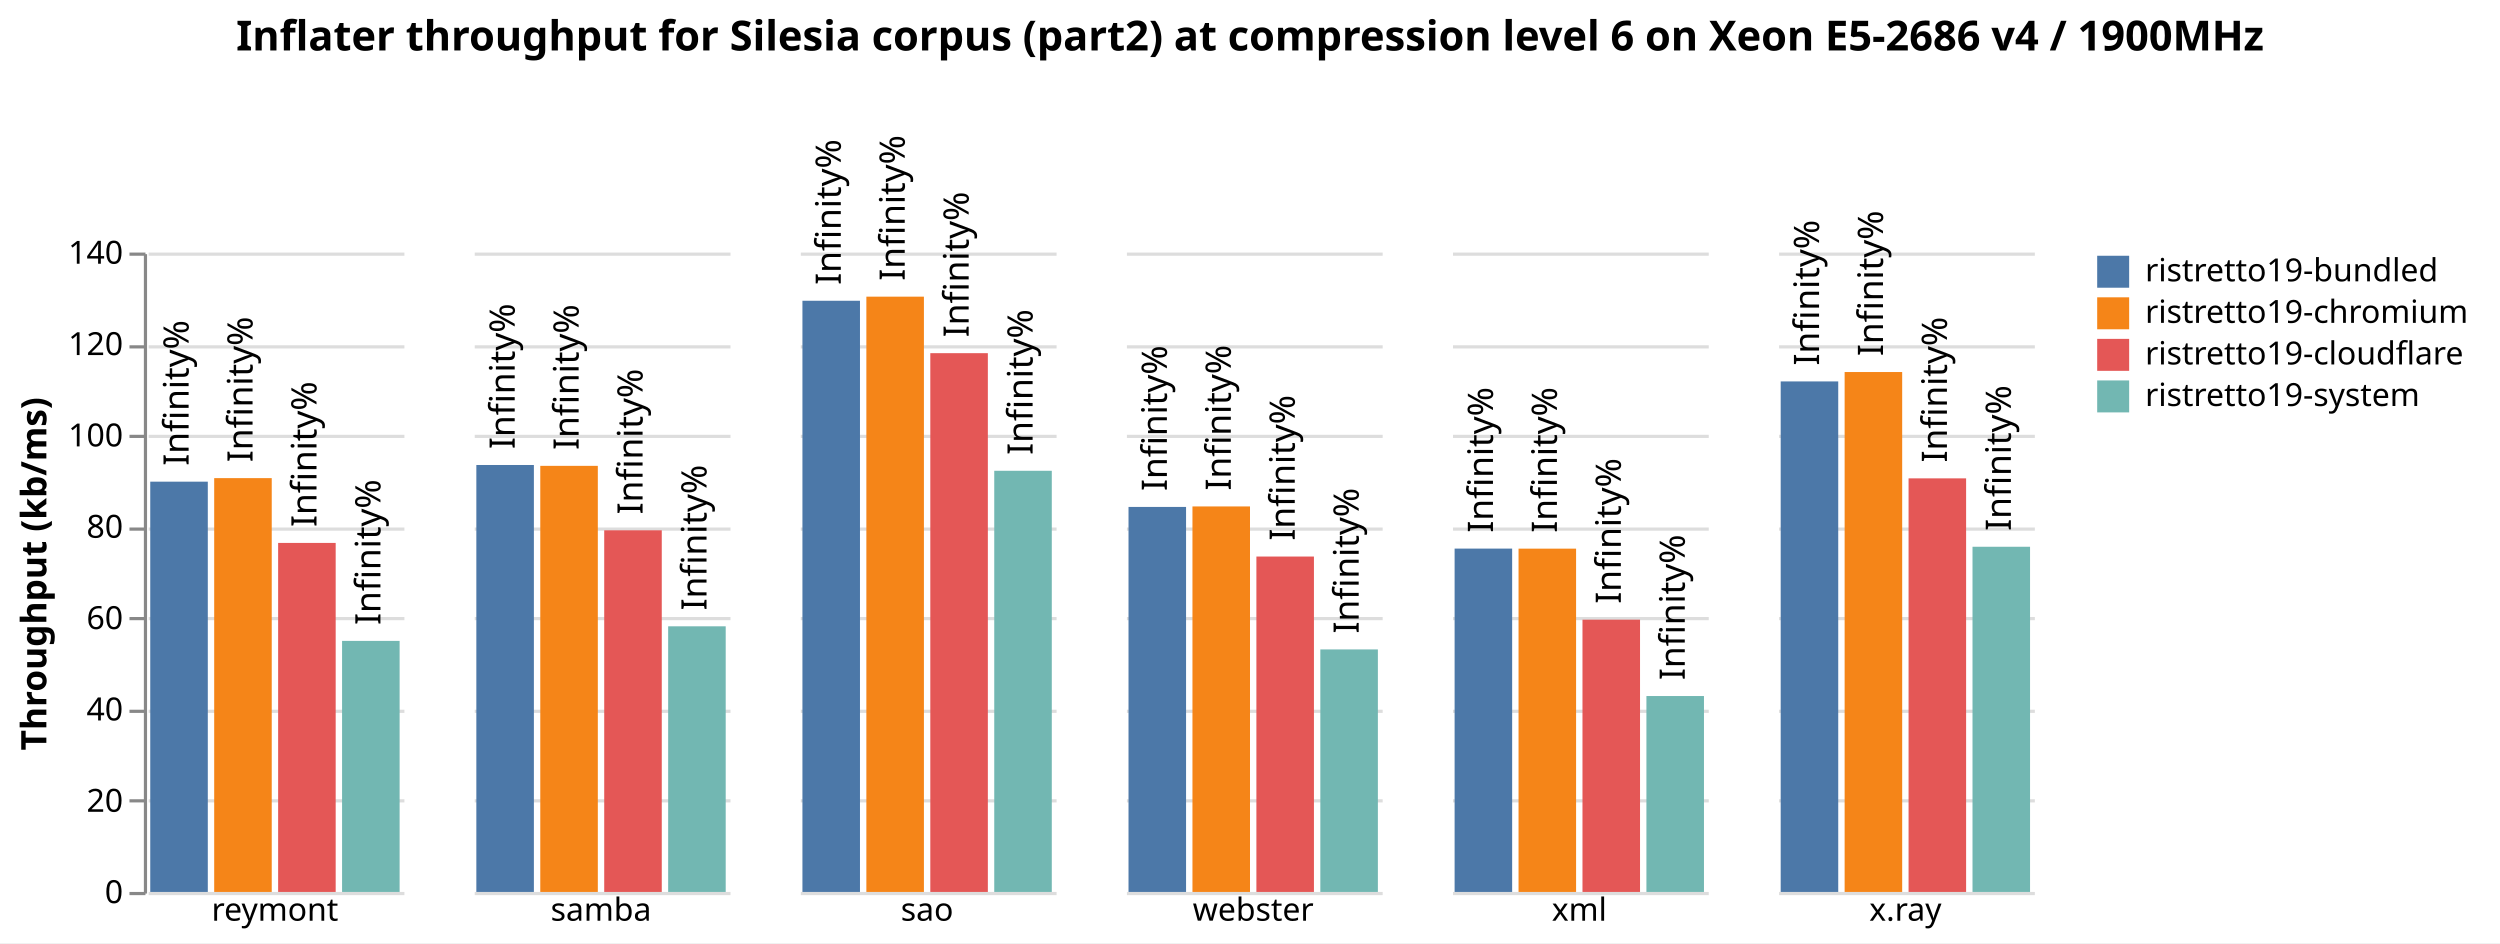
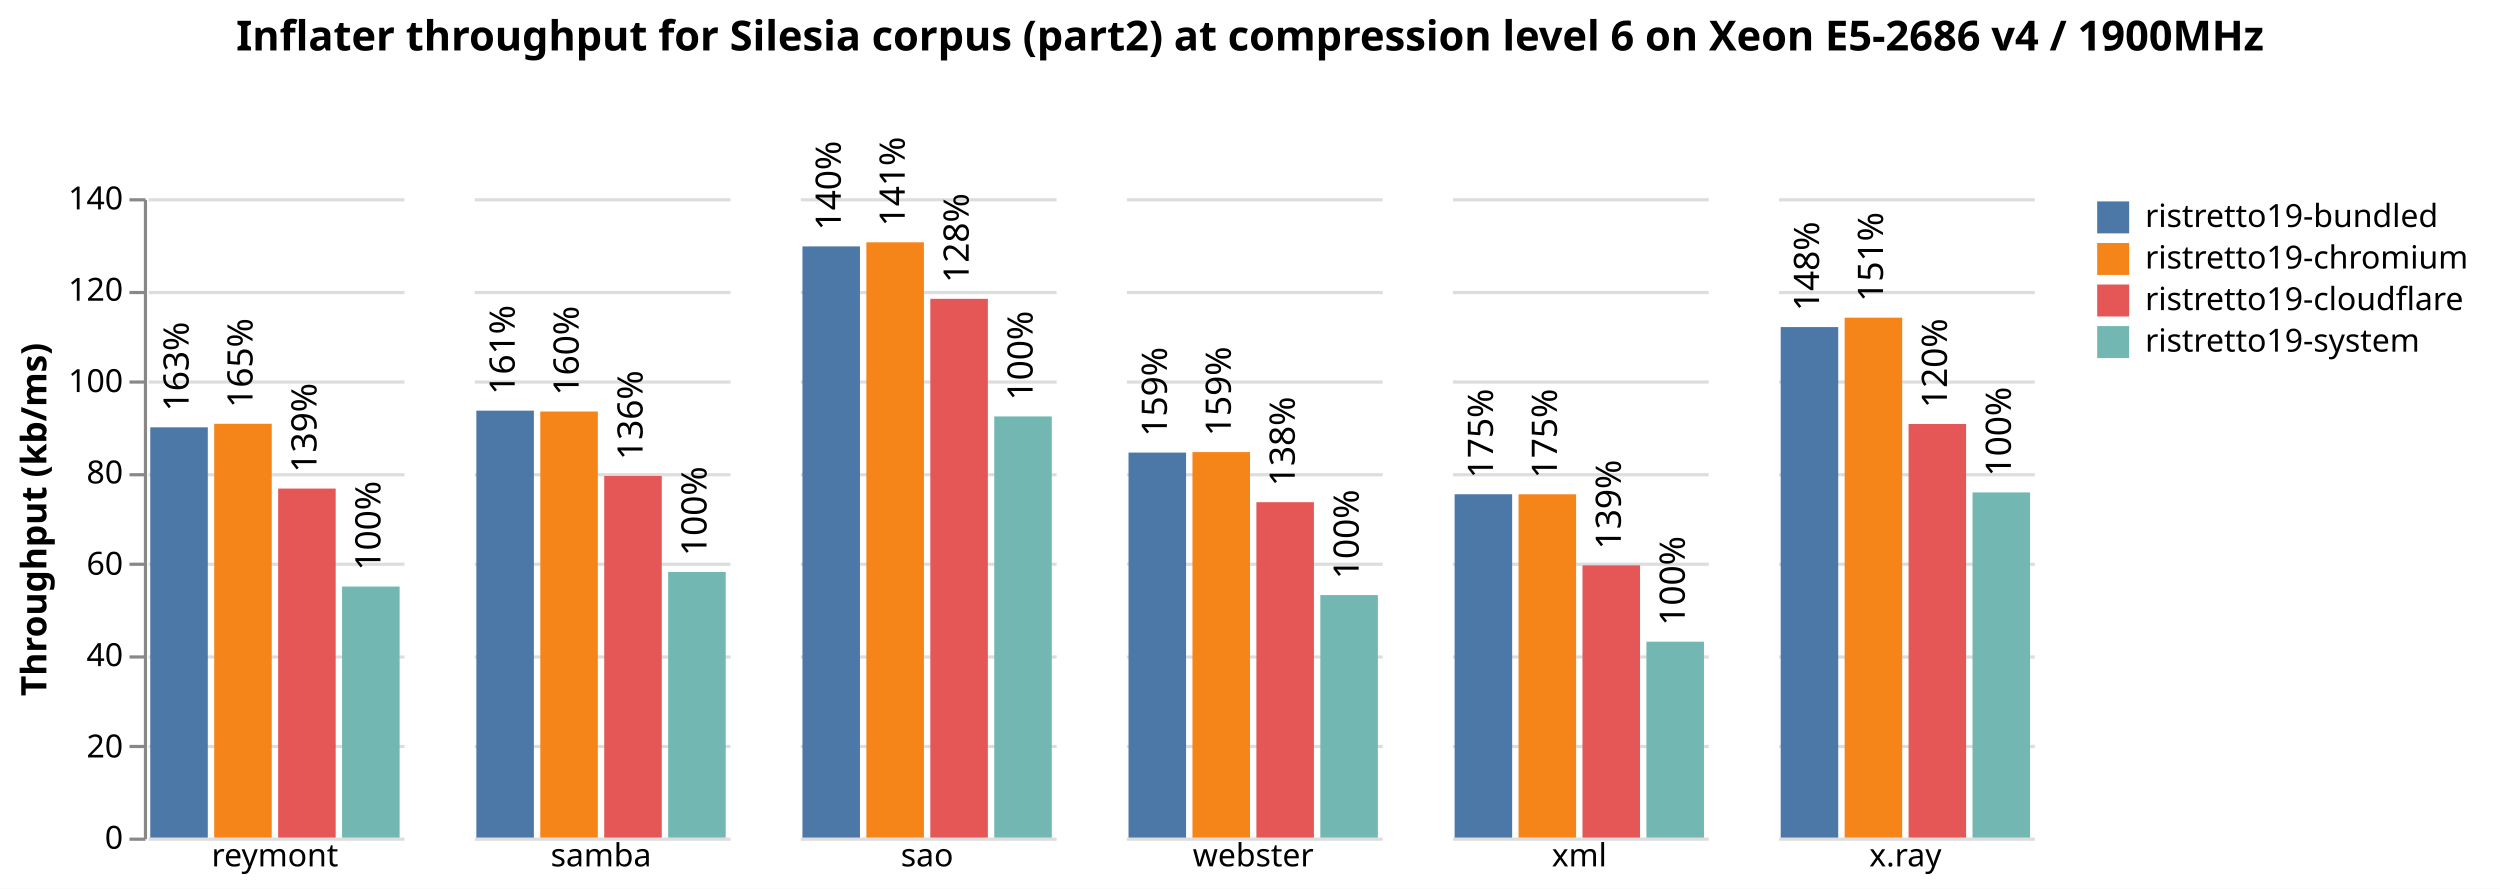
- <svg xmlns="http://www.w3.org/2000/svg" version="1.1" class="marks" width="1564" height="590" viewBox="0 0 782 295">
-   <rect width="782" height="295" fill="white" />
-   <g fill="none" stroke-miterlimit="10" transform="translate(46,79)">
+ <svg xmlns="http://www.w3.org/2000/svg" version="1.1" class="marks" width="1564" height="556" viewBox="0 0 782 278">
+   <rect width="782" height="278" fill="white" />
+   <g fill="none" stroke-miterlimit="10" transform="translate(46,62)">
    <g class="mark-group role-frame root" role="graphics-object" aria-roledescription="group mark container">
      <g transform="translate(0,0)">
        <path class="background" aria-hidden="true" d="M0,0h0v0h0Z" />
        <g>
          <g class="mark-group role-row-header row_header" role="graphics-object" aria-roledescription="group mark container">
            <g transform="translate(-1,0)">
              <path class="background" aria-hidden="true" d="M0,0h0v200h0Z" />
              <g>
                <g class="mark-group role-axis" role="graphics-symbol" aria-roledescription="axis" aria-label="Y-axis titled 'Throughput (kb/ms)' for a linear scale with values from 0 to 140">
                  <g transform="translate(0.5,0.5)">
                    <path class="background" aria-hidden="true" d="M0,0h0v0h0Z" pointer-events="none" />
                    <g>
                      <g class="mark-rule role-axis-tick" pointer-events="none">
                        <line transform="translate(0,200)" x2="-5" y2="0" stroke="#888" stroke-width="1" opacity="1" />
                        <line transform="translate(0,171)" x2="-5" y2="0" stroke="#888" stroke-width="1" opacity="1" />
                        <line transform="translate(0,143)" x2="-5" y2="0" stroke="#888" stroke-width="1" opacity="1" />
                        <line transform="translate(0,114)" x2="-5" y2="0" stroke="#888" stroke-width="1" opacity="1" />
                        <line transform="translate(0,86)" x2="-5" y2="0" stroke="#888" stroke-width="1" opacity="1" />
                        <line transform="translate(0,57)" x2="-5" y2="0" stroke="#888" stroke-width="1" opacity="1" />
                        <line transform="translate(0,29)" x2="-5" y2="0" stroke="#888" stroke-width="1" opacity="1" />
                        <line transform="translate(0,0)" x2="-5" y2="0" stroke="#888" stroke-width="1" opacity="1" />
                      </g>
                      <g class="mark-text role-axis-label" pointer-events="none">
                        <text text-anchor="end" transform="translate(-7,203)" font-family="sans-serif" font-size="10px" fill="#000" opacity="1">0</text>
                        <text text-anchor="end" transform="translate(-7,174.4286)" font-family="sans-serif" font-size="10px" fill="#000" opacity="1">20</text>
                        <text text-anchor="end" transform="translate(-7,145.8571)" font-family="sans-serif" font-size="10px" fill="#000" opacity="1">40</text>
                        <text text-anchor="end" transform="translate(-7,117.2857)" font-family="sans-serif" font-size="10px" fill="#000" opacity="1">60</text>
                        <text text-anchor="end" transform="translate(-7,88.71429)" font-family="sans-serif" font-size="10px" fill="#000" opacity="1">80</text>
                        <text text-anchor="end" transform="translate(-7,60.14286)" font-family="sans-serif" font-size="10px" fill="#000" opacity="1">100</text>
                        <text text-anchor="end" transform="translate(-7,31.57143)" font-family="sans-serif" font-size="10px" fill="#000" opacity="1">120</text>
                        <text text-anchor="end" transform="translate(-7,3)" font-family="sans-serif" font-size="10px" fill="#000" opacity="1">140</text>
                      </g>
                      <g class="mark-rule role-axis-domain" pointer-events="none">
                        <line transform="translate(0,200)" x2="0" y2="-200" stroke="#888" stroke-width="1" opacity="1" />
                      </g>
                      <g class="mark-text role-axis-title" pointer-events="none">
                        <text text-anchor="middle" transform="translate(-29,100) rotate(-90) translate(0,-2)" font-family="sans-serif" font-size="11px" font-weight="bold" fill="#000" opacity="1">Throughput (kb/ms)</text>
                      </g>
                    </g>
                    <path class="foreground" aria-hidden="true" d="" pointer-events="none" display="none" />
                  </g>
                </g>
              </g>
              <path class="foreground" aria-hidden="true" d="" display="none" />
            </g>
          </g>
          <g class="mark-group role-column-footer column_footer" role="graphics-object" aria-roledescription="group mark container">
            <g transform="translate(0,201)">
              <path class="background" aria-hidden="true" d="M0,0h80v0h-80Z" />
              <g>
                <g class="mark-group role-axis" role="graphics-symbol" aria-roledescription="axis" aria-label="X-axis for a discrete scale with 4 values: ristretto19-bundled, ristretto19-chromium, ristretto19-cloudflare, ristretto19-system">
                  <g transform="translate(0.5,0.5)">
                    <path class="background" aria-hidden="true" d="M0,0h0v0h0Z" pointer-events="none" />
                    <g>
                      <g class="mark-rule role-axis-domain" pointer-events="none">
                        <line transform="translate(0,0)" x2="80" y2="0" stroke="#888" stroke-width="0" opacity="1" />
                      </g>
                    </g>
                    <path class="foreground" aria-hidden="true" d="" pointer-events="none" display="none" />
                  </g>
                </g>
                <g class="mark-group role-title">
                  <g transform="translate(40,10)">
                    <path class="background" aria-hidden="true" d="M0,0h0v0h0Z" pointer-events="none" />
                    <g>
                      <g class="mark-text role-title-text" role="graphics-symbol" aria-roledescription="title" aria-label="Title text 'reymont'" pointer-events="none">
                        <text text-anchor="middle" transform="translate(0,-2)" font-family="sans-serif" font-size="10px" fill="#000" opacity="1">reymont</text>
                      </g>
                    </g>
                    <path class="foreground" aria-hidden="true" d="" pointer-events="none" display="none" />
                  </g>
                </g>
              </g>
              <path class="foreground" aria-hidden="true" d="" display="none" />
            </g>
            <g transform="translate(102,201)">
              <path class="background" aria-hidden="true" d="M0,0h80v0h-80Z" />
              <g>
                <g class="mark-group role-axis" role="graphics-symbol" aria-roledescription="axis" aria-label="X-axis for a discrete scale with 4 values: ristretto19-bundled, ristretto19-chromium, ristretto19-cloudflare, ristretto19-system">
                  <g transform="translate(0.5,0.5)">
                    <path class="background" aria-hidden="true" d="M0,0h0v0h0Z" pointer-events="none" />
                    <g>
                      <g class="mark-rule role-axis-domain" pointer-events="none">
                        <line transform="translate(0,0)" x2="80" y2="0" stroke="#888" stroke-width="0" opacity="1" />
                      </g>
                    </g>
                    <path class="foreground" aria-hidden="true" d="" pointer-events="none" display="none" />
                  </g>
                </g>
                <g class="mark-group role-title">
                  <g transform="translate(40,10)">
                    <path class="background" aria-hidden="true" d="M0,0h0v0h0Z" pointer-events="none" />
                    <g>
                      <g class="mark-text role-title-text" role="graphics-symbol" aria-roledescription="title" aria-label="Title text 'samba'" pointer-events="none">
                        <text text-anchor="middle" transform="translate(0,-2)" font-family="sans-serif" font-size="10px" fill="#000" opacity="1">samba</text>
                      </g>
                    </g>
                    <path class="foreground" aria-hidden="true" d="" pointer-events="none" display="none" />
                  </g>
                </g>
              </g>
              <path class="foreground" aria-hidden="true" d="" display="none" />
            </g>
            <g transform="translate(204,201)">
              <path class="background" aria-hidden="true" d="M0,0h80v0h-80Z" />
              <g>
                <g class="mark-group role-axis" role="graphics-symbol" aria-roledescription="axis" aria-label="X-axis for a discrete scale with 4 values: ristretto19-bundled, ristretto19-chromium, ristretto19-cloudflare, ristretto19-system">
                  <g transform="translate(0.5,0.5)">
                    <path class="background" aria-hidden="true" d="M0,0h0v0h0Z" pointer-events="none" />
                    <g>
                      <g class="mark-rule role-axis-domain" pointer-events="none">
                        <line transform="translate(0,0)" x2="80" y2="0" stroke="#888" stroke-width="0" opacity="1" />
                      </g>
                    </g>
                    <path class="foreground" aria-hidden="true" d="" pointer-events="none" display="none" />
                  </g>
                </g>
                <g class="mark-group role-title">
                  <g transform="translate(40,10)">
                    <path class="background" aria-hidden="true" d="M0,0h0v0h0Z" pointer-events="none" />
                    <g>
                      <g class="mark-text role-title-text" role="graphics-symbol" aria-roledescription="title" aria-label="Title text 'sao'" pointer-events="none">
                        <text text-anchor="middle" transform="translate(0,-2)" font-family="sans-serif" font-size="10px" fill="#000" opacity="1">sao</text>
                      </g>
                    </g>
                    <path class="foreground" aria-hidden="true" d="" pointer-events="none" display="none" />
                  </g>
                </g>
              </g>
              <path class="foreground" aria-hidden="true" d="" display="none" />
            </g>
            <g transform="translate(306,201)">
              <path class="background" aria-hidden="true" d="M0,0h80v0h-80Z" />
              <g>
                <g class="mark-group role-axis" role="graphics-symbol" aria-roledescription="axis" aria-label="X-axis for a discrete scale with 4 values: ristretto19-bundled, ristretto19-chromium, ristretto19-cloudflare, ristretto19-system">
                  <g transform="translate(0.5,0.5)">
                    <path class="background" aria-hidden="true" d="M0,0h0v0h0Z" pointer-events="none" />
                    <g>
                      <g class="mark-rule role-axis-domain" pointer-events="none">
                        <line transform="translate(0,0)" x2="80" y2="0" stroke="#888" stroke-width="0" opacity="1" />
                      </g>
                    </g>
                    <path class="foreground" aria-hidden="true" d="" pointer-events="none" display="none" />
                  </g>
                </g>
                <g class="mark-group role-title">
                  <g transform="translate(40,10)">
                    <path class="background" aria-hidden="true" d="M0,0h0v0h0Z" pointer-events="none" />
                    <g>
                      <g class="mark-text role-title-text" role="graphics-symbol" aria-roledescription="title" aria-label="Title text 'webster'" pointer-events="none">
                        <text text-anchor="middle" transform="translate(0,-2)" font-family="sans-serif" font-size="10px" fill="#000" opacity="1">webster</text>
                      </g>
                    </g>
                    <path class="foreground" aria-hidden="true" d="" pointer-events="none" display="none" />
                  </g>
                </g>
              </g>
              <path class="foreground" aria-hidden="true" d="" display="none" />
            </g>
            <g transform="translate(408,201)">
              <path class="background" aria-hidden="true" d="M0,0h80v0h-80Z" />
              <g>
                <g class="mark-group role-axis" role="graphics-symbol" aria-roledescription="axis" aria-label="X-axis for a discrete scale with 4 values: ristretto19-bundled, ristretto19-chromium, ristretto19-cloudflare, ristretto19-system">
                  <g transform="translate(0.5,0.5)">
                    <path class="background" aria-hidden="true" d="M0,0h0v0h0Z" pointer-events="none" />
                    <g>
                      <g class="mark-rule role-axis-domain" pointer-events="none">
                        <line transform="translate(0,0)" x2="80" y2="0" stroke="#888" stroke-width="0" opacity="1" />
                      </g>
                    </g>
                    <path class="foreground" aria-hidden="true" d="" pointer-events="none" display="none" />
                  </g>
                </g>
                <g class="mark-group role-title">
                  <g transform="translate(40,10)">
                    <path class="background" aria-hidden="true" d="M0,0h0v0h0Z" pointer-events="none" />
                    <g>
                      <g class="mark-text role-title-text" role="graphics-symbol" aria-roledescription="title" aria-label="Title text 'xml'" pointer-events="none">
                        <text text-anchor="middle" transform="translate(0,-2)" font-family="sans-serif" font-size="10px" fill="#000" opacity="1">xml</text>
                      </g>
                    </g>
                    <path class="foreground" aria-hidden="true" d="" pointer-events="none" display="none" />
                  </g>
                </g>
              </g>
              <path class="foreground" aria-hidden="true" d="" display="none" />
            </g>
            <g transform="translate(510,201)">
              <path class="background" aria-hidden="true" d="M0,0h80v0h-80Z" />
              <g>
                <g class="mark-group role-axis" role="graphics-symbol" aria-roledescription="axis" aria-label="X-axis for a discrete scale with 4 values: ristretto19-bundled, ristretto19-chromium, ristretto19-cloudflare, ristretto19-system">
                  <g transform="translate(0.5,0.5)">
                    <path class="background" aria-hidden="true" d="M0,0h0v0h0Z" pointer-events="none" />
                    <g>
                      <g class="mark-rule role-axis-domain" pointer-events="none">
                        <line transform="translate(0,0)" x2="80" y2="0" stroke="#888" stroke-width="0" opacity="1" />
                      </g>
                    </g>
                    <path class="foreground" aria-hidden="true" d="" pointer-events="none" display="none" />
                  </g>
                </g>
                <g class="mark-group role-title">
                  <g transform="translate(40,10)">
                    <path class="background" aria-hidden="true" d="M0,0h0v0h0Z" pointer-events="none" />
                    <g>
                      <g class="mark-text role-title-text" role="graphics-symbol" aria-roledescription="title" aria-label="Title text 'x.ray'" pointer-events="none">
                        <text text-anchor="middle" transform="translate(0,-2)" font-family="sans-serif" font-size="10px" fill="#000" opacity="1">x.ray</text>
                      </g>
                    </g>
                    <path class="foreground" aria-hidden="true" d="" pointer-events="none" display="none" />
                  </g>
                </g>
              </g>
              <path class="foreground" aria-hidden="true" d="" display="none" />
            </g>
          </g>
          <g class="mark-group role-scope cell" role="graphics-object" aria-roledescription="group mark container">
            <g transform="translate(0,0)">
              <path class="background" aria-hidden="true" d="M0.5,0.5h80v200h-80Z" />
              <g>
                <g class="mark-group role-axis" aria-hidden="true">
                  <g transform="translate(0.5,0.5)">
                    <path class="background" aria-hidden="true" d="M0,0h0v0h0Z" pointer-events="none" />
                    <g>
                      <g class="mark-rule role-axis-grid" pointer-events="none">
                        <line transform="translate(0,200)" x2="80" y2="0" stroke="#ddd" stroke-width="1" opacity="1" />
                        <line transform="translate(0,171)" x2="80" y2="0" stroke="#ddd" stroke-width="1" opacity="1" />
                        <line transform="translate(0,143)" x2="80" y2="0" stroke="#ddd" stroke-width="1" opacity="1" />
                        <line transform="translate(0,114)" x2="80" y2="0" stroke="#ddd" stroke-width="1" opacity="1" />
                        <line transform="translate(0,86)" x2="80" y2="0" stroke="#ddd" stroke-width="1" opacity="1" />
                        <line transform="translate(0,57)" x2="80" y2="0" stroke="#ddd" stroke-width="1" opacity="1" />
                        <line transform="translate(0,29)" x2="80" y2="0" stroke="#ddd" stroke-width="1" opacity="1" />
                        <line transform="translate(0,0)" x2="80" y2="0" stroke="#ddd" stroke-width="1" opacity="1" />
                      </g>
                    </g>
                    <path class="foreground" aria-hidden="true" d="" pointer-events="none" display="none" />
                  </g>
                </g>
                <g class="mark-rect role-mark child_layer_0_marks" role="graphics-object" aria-roledescription="rect mark container">
                  <path aria-label="new-type: ristretto19-bundled; throughput_mean: 89.834" role="graphics-symbol" aria-roledescription="bar" d="M1,71.666h18v128.334h-18Z" fill="#4c78a8" />
                  <path aria-label="new-type: ristretto19-chromium; throughput_mean: 90.61" role="graphics-symbol" aria-roledescription="bar" d="M21,70.557h18v129.443h-18Z" fill="#f58518" />
                  <path aria-label="new-type: ristretto19-cloudflare; throughput_mean: 76.422" role="graphics-symbol" aria-roledescription="bar" d="M41,90.826h18v109.174h-18Z" fill="#e45756" />
                  <path aria-label="new-type: ristretto19-system; throughput_mean: 54.97" role="graphics-symbol" aria-roledescription="bar" d="M61,121.471h18v78.529h-18Z" fill="#72b7b2" />
                </g>
                <g class="mark-text role-mark child_layer_1_marks" role="graphics-object" aria-roledescription="text mark container">
-                   <text aria-label="new-type: ristretto19-bundled; throughput_mean: 89.834; default-val: Infinity%" role="graphics-symbol" aria-roledescription="text mark" text-anchor="start" transform="translate(10,71.66571) rotate(270) translate(5,3)" font-family="sans-serif" font-size="11px" fill="black">Infinity%</text>
-                   <text aria-label="new-type: ristretto19-chromium; throughput_mean: 90.61; default-val: Infinity%" role="graphics-symbol" aria-roledescription="text mark" text-anchor="start" transform="translate(30,70.55714) rotate(270) translate(5,3)" font-family="sans-serif" font-size="11px" fill="black">Infinity%</text>
-                   <text aria-label="new-type: ristretto19-cloudflare; throughput_mean: 76.422; default-val: Infinity%" role="graphics-symbol" aria-roledescription="text mark" text-anchor="start" transform="translate(50,90.82571) rotate(270) translate(5,3)" font-family="sans-serif" font-size="11px" fill="black">Infinity%</text>
-                   <text aria-label="new-type: ristretto19-system; throughput_mean: 54.97; default-val: Infinity%" role="graphics-symbol" aria-roledescription="text mark" text-anchor="start" transform="translate(70,121.4714) rotate(270) translate(5,3)" font-family="sans-serif" font-size="11px" fill="black">Infinity%</text>
+                   <text aria-label="new-type: ristretto19-bundled; throughput_mean: 89.834; default-val: 163%" role="graphics-symbol" aria-roledescription="text mark" text-anchor="start" transform="translate(10,71.66571) rotate(270) translate(5,3)" font-family="sans-serif" font-size="11px" fill="black">163%</text>
+                   <text aria-label="new-type: ristretto19-chromium; throughput_mean: 90.61; default-val: 165%" role="graphics-symbol" aria-roledescription="text mark" text-anchor="start" transform="translate(30,70.55714) rotate(270) translate(5,3)" font-family="sans-serif" font-size="11px" fill="black">165%</text>
+                   <text aria-label="new-type: ristretto19-cloudflare; throughput_mean: 76.422; default-val: 139%" role="graphics-symbol" aria-roledescription="text mark" text-anchor="start" transform="translate(50,90.82571) rotate(270) translate(5,3)" font-family="sans-serif" font-size="11px" fill="black">139%</text>
+                   <text aria-label="new-type: ristretto19-system; throughput_mean: 54.97; default-val: 100%" role="graphics-symbol" aria-roledescription="text mark" text-anchor="start" transform="translate(70,121.4714) rotate(270) translate(5,3)" font-family="sans-serif" font-size="11px" fill="black">100%</text>
                </g>
              </g>
              <path class="foreground" aria-hidden="true" d="" display="none" />
            </g>
            <g transform="translate(102,0)">
              <path class="background" aria-hidden="true" d="M0.5,0.5h80v200h-80Z" />
              <g>
                <g class="mark-group role-axis" aria-hidden="true">
                  <g transform="translate(0.5,0.5)">
                    <path class="background" aria-hidden="true" d="M0,0h0v0h0Z" pointer-events="none" />
                    <g>
                      <g class="mark-rule role-axis-grid" pointer-events="none">
                        <line transform="translate(0,200)" x2="80" y2="0" stroke="#ddd" stroke-width="1" opacity="1" />
                        <line transform="translate(0,171)" x2="80" y2="0" stroke="#ddd" stroke-width="1" opacity="1" />
                        <line transform="translate(0,143)" x2="80" y2="0" stroke="#ddd" stroke-width="1" opacity="1" />
                        <line transform="translate(0,114)" x2="80" y2="0" stroke="#ddd" stroke-width="1" opacity="1" />
                        <line transform="translate(0,86)" x2="80" y2="0" stroke="#ddd" stroke-width="1" opacity="1" />
                        <line transform="translate(0,57)" x2="80" y2="0" stroke="#ddd" stroke-width="1" opacity="1" />
                        <line transform="translate(0,29)" x2="80" y2="0" stroke="#ddd" stroke-width="1" opacity="1" />
                        <line transform="translate(0,0)" x2="80" y2="0" stroke="#ddd" stroke-width="1" opacity="1" />
                      </g>
                    </g>
                    <path class="foreground" aria-hidden="true" d="" pointer-events="none" display="none" />
                  </g>
                </g>
                <g class="mark-rect role-mark child_layer_0_marks" role="graphics-object" aria-roledescription="rect mark container">
                  <path aria-label="new-type: ristretto19-bundled; throughput_mean: 93.486" role="graphics-symbol" aria-roledescription="bar" d="M1,66.449h18v133.551h-18Z" fill="#4c78a8" />
                  <path aria-label="new-type: ristretto19-chromium; throughput_mean: 93.296" role="graphics-symbol" aria-roledescription="bar" d="M21,66.72h18v133.28h-18Z" fill="#f58518" />
                  <path aria-label="new-type: ristretto19-cloudflare; throughput_mean: 79.186" role="graphics-symbol" aria-roledescription="bar" d="M41,86.877h18v113.123h-18Z" fill="#e45756" />
                  <path aria-label="new-type: ristretto19-system; throughput_mean: 58.164" role="graphics-symbol" aria-roledescription="bar" d="M61,116.909h18v83.091h-18Z" fill="#72b7b2" />
                </g>
                <g class="mark-text role-mark child_layer_1_marks" role="graphics-object" aria-roledescription="text mark container">
-                   <text aria-label="new-type: ristretto19-bundled; throughput_mean: 93.486; default-val: Infinity%" role="graphics-symbol" aria-roledescription="text mark" text-anchor="start" transform="translate(10,66.44857) rotate(270) translate(5,3)" font-family="sans-serif" font-size="11px" fill="black">Infinity%</text>
-                   <text aria-label="new-type: ristretto19-chromium; throughput_mean: 93.296; default-val: Infinity%" role="graphics-symbol" aria-roledescription="text mark" text-anchor="start" transform="translate(30,66.72) rotate(270) translate(5,3)" font-family="sans-serif" font-size="11px" fill="black">Infinity%</text>
-                   <text aria-label="new-type: ristretto19-cloudflare; throughput_mean: 79.186; default-val: Infinity%" role="graphics-symbol" aria-roledescription="text mark" text-anchor="start" transform="translate(50,86.87714) rotate(270) translate(5,3)" font-family="sans-serif" font-size="11px" fill="black">Infinity%</text>
-                   <text aria-label="new-type: ristretto19-system; throughput_mean: 58.164; default-val: Infinity%" role="graphics-symbol" aria-roledescription="text mark" text-anchor="start" transform="translate(70,116.9086) rotate(270) translate(5,3)" font-family="sans-serif" font-size="11px" fill="black">Infinity%</text>
+                   <text aria-label="new-type: ristretto19-bundled; throughput_mean: 93.486; default-val: 161%" role="graphics-symbol" aria-roledescription="text mark" text-anchor="start" transform="translate(10,66.44857) rotate(270) translate(5,3)" font-family="sans-serif" font-size="11px" fill="black">161%</text>
+                   <text aria-label="new-type: ristretto19-chromium; throughput_mean: 93.296; default-val: 160%" role="graphics-symbol" aria-roledescription="text mark" text-anchor="start" transform="translate(30,66.72) rotate(270) translate(5,3)" font-family="sans-serif" font-size="11px" fill="black">160%</text>
+                   <text aria-label="new-type: ristretto19-cloudflare; throughput_mean: 79.186; default-val: 136%" role="graphics-symbol" aria-roledescription="text mark" text-anchor="start" transform="translate(50,86.87714) rotate(270) translate(5,3)" font-family="sans-serif" font-size="11px" fill="black">136%</text>
+                   <text aria-label="new-type: ristretto19-system; throughput_mean: 58.164; default-val: 100%" role="graphics-symbol" aria-roledescription="text mark" text-anchor="start" transform="translate(70,116.9086) rotate(270) translate(5,3)" font-family="sans-serif" font-size="11px" fill="black">100%</text>
                </g>
              </g>
              <path class="foreground" aria-hidden="true" d="" display="none" />
            </g>
            <g transform="translate(204,0)">
              <path class="background" aria-hidden="true" d="M0.5,0.5h80v200h-80Z" />
              <g>
                <g class="mark-group role-axis" aria-hidden="true">
                  <g transform="translate(0.5,0.5)">
                    <path class="background" aria-hidden="true" d="M0,0h0v0h0Z" pointer-events="none" />
                    <g>
                      <g class="mark-rule role-axis-grid" pointer-events="none">
                        <line transform="translate(0,200)" x2="80" y2="0" stroke="#ddd" stroke-width="1" opacity="1" />
                        <line transform="translate(0,171)" x2="80" y2="0" stroke="#ddd" stroke-width="1" opacity="1" />
                        <line transform="translate(0,143)" x2="80" y2="0" stroke="#ddd" stroke-width="1" opacity="1" />
                        <line transform="translate(0,114)" x2="80" y2="0" stroke="#ddd" stroke-width="1" opacity="1" />
                        <line transform="translate(0,86)" x2="80" y2="0" stroke="#ddd" stroke-width="1" opacity="1" />
                        <line transform="translate(0,57)" x2="80" y2="0" stroke="#ddd" stroke-width="1" opacity="1" />
                        <line transform="translate(0,29)" x2="80" y2="0" stroke="#ddd" stroke-width="1" opacity="1" />
                        <line transform="translate(0,0)" x2="80" y2="0" stroke="#ddd" stroke-width="1" opacity="1" />
                      </g>
                    </g>
                    <path class="foreground" aria-hidden="true" d="" pointer-events="none" display="none" />
                  </g>
                </g>
                <g class="mark-rect role-mark child_layer_0_marks" role="graphics-object" aria-roledescription="rect mark container">
                  <path aria-label="new-type: ristretto19-bundled; throughput_mean: 129.446" role="graphics-symbol" aria-roledescription="bar" d="M1,15.077h18v184.923h-18Z" fill="#4c78a8" />
                  <path aria-label="new-type: ristretto19-chromium; throughput_mean: 130.344" role="graphics-symbol" aria-roledescription="bar" d="M21,13.794h18v186.206h-18Z" fill="#f58518" />
                  <path aria-label="new-type: ristretto19-cloudflare; throughput_mean: 117.97" role="graphics-symbol" aria-roledescription="bar" d="M41,31.471h18v168.529h-18Z" fill="#e45756" />
                  <path aria-label="new-type: ristretto19-system; throughput_mean: 92.218" role="graphics-symbol" aria-roledescription="bar" d="M61,68.26h18v131.74h-18Z" fill="#72b7b2" />
                </g>
                <g class="mark-text role-mark child_layer_1_marks" role="graphics-object" aria-roledescription="text mark container">
-                   <text aria-label="new-type: ristretto19-bundled; throughput_mean: 129.446; default-val: Infinity%" role="graphics-symbol" aria-roledescription="text mark" text-anchor="start" transform="translate(10,15.07714) rotate(270) translate(5,3)" font-family="sans-serif" font-size="11px" fill="black">Infinity%</text>
-                   <text aria-label="new-type: ristretto19-chromium; throughput_mean: 130.344; default-val: Infinity%" role="graphics-symbol" aria-roledescription="text mark" text-anchor="start" transform="translate(30,13.79429) rotate(270) translate(5,3)" font-family="sans-serif" font-size="11px" fill="black">Infinity%</text>
-                   <text aria-label="new-type: ristretto19-cloudflare; throughput_mean: 117.97; default-val: Infinity%" role="graphics-symbol" aria-roledescription="text mark" text-anchor="start" transform="translate(50,31.47143) rotate(270) translate(5,3)" font-family="sans-serif" font-size="11px" fill="black">Infinity%</text>
-                   <text aria-label="new-type: ristretto19-system; throughput_mean: 92.218; default-val: Infinity%" role="graphics-symbol" aria-roledescription="text mark" text-anchor="start" transform="translate(70,68.26) rotate(270) translate(5,3)" font-family="sans-serif" font-size="11px" fill="black">Infinity%</text>
+                   <text aria-label="new-type: ristretto19-bundled; throughput_mean: 129.446; default-val: 140%" role="graphics-symbol" aria-roledescription="text mark" text-anchor="start" transform="translate(10,15.07714) rotate(270) translate(5,3)" font-family="sans-serif" font-size="11px" fill="black">140%</text>
+                   <text aria-label="new-type: ristretto19-chromium; throughput_mean: 130.344; default-val: 141%" role="graphics-symbol" aria-roledescription="text mark" text-anchor="start" transform="translate(30,13.79429) rotate(270) translate(5,3)" font-family="sans-serif" font-size="11px" fill="black">141%</text>
+                   <text aria-label="new-type: ristretto19-cloudflare; throughput_mean: 117.97; default-val: 128%" role="graphics-symbol" aria-roledescription="text mark" text-anchor="start" transform="translate(50,31.47143) rotate(270) translate(5,3)" font-family="sans-serif" font-size="11px" fill="black">128%</text>
+                   <text aria-label="new-type: ristretto19-system; throughput_mean: 92.218; default-val: 100%" role="graphics-symbol" aria-roledescription="text mark" text-anchor="start" transform="translate(70,68.26) rotate(270) translate(5,3)" font-family="sans-serif" font-size="11px" fill="black">100%</text>
                </g>
              </g>
              <path class="foreground" aria-hidden="true" d="" display="none" />
            </g>
            <g transform="translate(306,0)">
              <path class="background" aria-hidden="true" d="M0.5,0.5h80v200h-80Z" />
              <g>
                <g class="mark-group role-axis" aria-hidden="true">
                  <g transform="translate(0.5,0.5)">
                    <path class="background" aria-hidden="true" d="M0,0h0v0h0Z" pointer-events="none" />
                    <g>
                      <g class="mark-rule role-axis-grid" pointer-events="none">
                        <line transform="translate(0,200)" x2="80" y2="0" stroke="#ddd" stroke-width="1" opacity="1" />
                        <line transform="translate(0,171)" x2="80" y2="0" stroke="#ddd" stroke-width="1" opacity="1" />
                        <line transform="translate(0,143)" x2="80" y2="0" stroke="#ddd" stroke-width="1" opacity="1" />
                        <line transform="translate(0,114)" x2="80" y2="0" stroke="#ddd" stroke-width="1" opacity="1" />
                        <line transform="translate(0,86)" x2="80" y2="0" stroke="#ddd" stroke-width="1" opacity="1" />
                        <line transform="translate(0,57)" x2="80" y2="0" stroke="#ddd" stroke-width="1" opacity="1" />
                        <line transform="translate(0,29)" x2="80" y2="0" stroke="#ddd" stroke-width="1" opacity="1" />
                        <line transform="translate(0,0)" x2="80" y2="0" stroke="#ddd" stroke-width="1" opacity="1" />
                      </g>
                    </g>
                    <path class="foreground" aria-hidden="true" d="" pointer-events="none" display="none" />
                  </g>
                </g>
                <g class="mark-rect role-mark child_layer_0_marks" role="graphics-object" aria-roledescription="rect mark container">
                  <path aria-label="new-type: ristretto19-bundled; throughput_mean: 84.302" role="graphics-symbol" aria-roledescription="bar" d="M1,79.569h18v120.431h-18Z" fill="#4c78a8" />
                  <path aria-label="new-type: ristretto19-chromium; throughput_mean: 84.41" role="graphics-symbol" aria-roledescription="bar" d="M21,79.414h18v120.586h-18Z" fill="#f58518" />
                  <path aria-label="new-type: ristretto19-cloudflare; throughput_mean: 73.44" role="graphics-symbol" aria-roledescription="bar" d="M41,95.086h18v104.914h-18Z" fill="#e45756" />
                  <path aria-label="new-type: ristretto19-system; throughput_mean: 53.102" role="graphics-symbol" aria-roledescription="bar" d="M61,124.14h18v75.86h-18Z" fill="#72b7b2" />
                </g>
                <g class="mark-text role-mark child_layer_1_marks" role="graphics-object" aria-roledescription="text mark container">
-                   <text aria-label="new-type: ristretto19-bundled; throughput_mean: 84.302; default-val: Infinity%" role="graphics-symbol" aria-roledescription="text mark" text-anchor="start" transform="translate(10,79.56857) rotate(270) translate(5,3)" font-family="sans-serif" font-size="11px" fill="black">Infinity%</text>
-                   <text aria-label="new-type: ristretto19-chromium; throughput_mean: 84.41; default-val: Infinity%" role="graphics-symbol" aria-roledescription="text mark" text-anchor="start" transform="translate(30,79.41429) rotate(270) translate(5,3)" font-family="sans-serif" font-size="11px" fill="black">Infinity%</text>
-                   <text aria-label="new-type: ristretto19-cloudflare; throughput_mean: 73.44; default-val: Infinity%" role="graphics-symbol" aria-roledescription="text mark" text-anchor="start" transform="translate(50,95.08571) rotate(270) translate(5,3)" font-family="sans-serif" font-size="11px" fill="black">Infinity%</text>
-                   <text aria-label="new-type: ristretto19-system; throughput_mean: 53.102; default-val: Infinity%" role="graphics-symbol" aria-roledescription="text mark" text-anchor="start" transform="translate(70,124.14) rotate(270) translate(5,3)" font-family="sans-serif" font-size="11px" fill="black">Infinity%</text>
+                   <text aria-label="new-type: ristretto19-bundled; throughput_mean: 84.302; default-val: 159%" role="graphics-symbol" aria-roledescription="text mark" text-anchor="start" transform="translate(10,79.56857) rotate(270) translate(5,3)" font-family="sans-serif" font-size="11px" fill="black">159%</text>
+                   <text aria-label="new-type: ristretto19-chromium; throughput_mean: 84.41; default-val: 159%" role="graphics-symbol" aria-roledescription="text mark" text-anchor="start" transform="translate(30,79.41429) rotate(270) translate(5,3)" font-family="sans-serif" font-size="11px" fill="black">159%</text>
+                   <text aria-label="new-type: ristretto19-cloudflare; throughput_mean: 73.44; default-val: 138%" role="graphics-symbol" aria-roledescription="text mark" text-anchor="start" transform="translate(50,95.08571) rotate(270) translate(5,3)" font-family="sans-serif" font-size="11px" fill="black">138%</text>
+                   <text aria-label="new-type: ristretto19-system; throughput_mean: 53.102; default-val: 100%" role="graphics-symbol" aria-roledescription="text mark" text-anchor="start" transform="translate(70,124.14) rotate(270) translate(5,3)" font-family="sans-serif" font-size="11px" fill="black">100%</text>
                </g>
              </g>
              <path class="foreground" aria-hidden="true" d="" display="none" />
            </g>
            <g transform="translate(408,0)">
              <path class="background" aria-hidden="true" d="M0.5,0.5h80v200h-80Z" />
              <g>
                <g class="mark-group role-axis" aria-hidden="true">
                  <g transform="translate(0.5,0.5)">
                    <path class="background" aria-hidden="true" d="M0,0h0v0h0Z" pointer-events="none" />
                    <g>
                      <g class="mark-rule role-axis-grid" pointer-events="none">
                        <line transform="translate(0,200)" x2="80" y2="0" stroke="#ddd" stroke-width="1" opacity="1" />
                        <line transform="translate(0,171)" x2="80" y2="0" stroke="#ddd" stroke-width="1" opacity="1" />
                        <line transform="translate(0,143)" x2="80" y2="0" stroke="#ddd" stroke-width="1" opacity="1" />
                        <line transform="translate(0,114)" x2="80" y2="0" stroke="#ddd" stroke-width="1" opacity="1" />
                        <line transform="translate(0,86)" x2="80" y2="0" stroke="#ddd" stroke-width="1" opacity="1" />
                        <line transform="translate(0,57)" x2="80" y2="0" stroke="#ddd" stroke-width="1" opacity="1" />
                        <line transform="translate(0,29)" x2="80" y2="0" stroke="#ddd" stroke-width="1" opacity="1" />
                        <line transform="translate(0,0)" x2="80" y2="0" stroke="#ddd" stroke-width="1" opacity="1" />
                      </g>
                    </g>
                    <path class="foreground" aria-hidden="true" d="" pointer-events="none" display="none" />
                  </g>
                </g>
                <g class="mark-rect role-mark child_layer_0_marks" role="graphics-object" aria-roledescription="rect mark container">
                  <path aria-label="new-type: ristretto19-bundled; throughput_mean: 75.18" role="graphics-symbol" aria-roledescription="bar" d="M1,92.6h18v107.4h-18Z" fill="#4c78a8" />
                  <path aria-label="new-type: ristretto19-chromium; throughput_mean: 75.168" role="graphics-symbol" aria-roledescription="bar" d="M21,92.617h18v107.383h-18Z" fill="#f58518" />
                  <path aria-label="new-type: ristretto19-cloudflare; throughput_mean: 59.616" role="graphics-symbol" aria-roledescription="bar" d="M41,114.834h18v85.166h-18Z" fill="#e45756" />
                  <path aria-label="new-type: ristretto19-system; throughput_mean: 42.898" role="graphics-symbol" aria-roledescription="bar" d="M61,138.717h18v61.283h-18Z" fill="#72b7b2" />
                </g>
                <g class="mark-text role-mark child_layer_1_marks" role="graphics-object" aria-roledescription="text mark container">
-                   <text aria-label="new-type: ristretto19-bundled; throughput_mean: 75.18; default-val: Infinity%" role="graphics-symbol" aria-roledescription="text mark" text-anchor="start" transform="translate(10,92.6) rotate(270) translate(5,3)" font-family="sans-serif" font-size="11px" fill="black">Infinity%</text>
-                   <text aria-label="new-type: ristretto19-chromium; throughput_mean: 75.168; default-val: Infinity%" role="graphics-symbol" aria-roledescription="text mark" text-anchor="start" transform="translate(30,92.61714) rotate(270) translate(5,3)" font-family="sans-serif" font-size="11px" fill="black">Infinity%</text>
-                   <text aria-label="new-type: ristretto19-cloudflare; throughput_mean: 59.616; default-val: Infinity%" role="graphics-symbol" aria-roledescription="text mark" text-anchor="start" transform="translate(50,114.8343) rotate(270) translate(5,3)" font-family="sans-serif" font-size="11px" fill="black">Infinity%</text>
-                   <text aria-label="new-type: ristretto19-system; throughput_mean: 42.898; default-val: Infinity%" role="graphics-symbol" aria-roledescription="text mark" text-anchor="start" transform="translate(70,138.7171) rotate(270) translate(5,3)" font-family="sans-serif" font-size="11px" fill="black">Infinity%</text>
+                   <text aria-label="new-type: ristretto19-bundled; throughput_mean: 75.18; default-val: 175%" role="graphics-symbol" aria-roledescription="text mark" text-anchor="start" transform="translate(10,92.6) rotate(270) translate(5,3)" font-family="sans-serif" font-size="11px" fill="black">175%</text>
+                   <text aria-label="new-type: ristretto19-chromium; throughput_mean: 75.168; default-val: 175%" role="graphics-symbol" aria-roledescription="text mark" text-anchor="start" transform="translate(30,92.61714) rotate(270) translate(5,3)" font-family="sans-serif" font-size="11px" fill="black">175%</text>
+                   <text aria-label="new-type: ristretto19-cloudflare; throughput_mean: 59.616; default-val: 139%" role="graphics-symbol" aria-roledescription="text mark" text-anchor="start" transform="translate(50,114.8343) rotate(270) translate(5,3)" font-family="sans-serif" font-size="11px" fill="black">139%</text>
+                   <text aria-label="new-type: ristretto19-system; throughput_mean: 42.898; default-val: 100%" role="graphics-symbol" aria-roledescription="text mark" text-anchor="start" transform="translate(70,138.7171) rotate(270) translate(5,3)" font-family="sans-serif" font-size="11px" fill="black">100%</text>
                </g>
              </g>
              <path class="foreground" aria-hidden="true" d="" display="none" />
            </g>
            <g transform="translate(510,0)">
              <path class="background" aria-hidden="true" d="M0.5,0.5h80v200h-80Z" />
              <g>
                <g class="mark-group role-axis" aria-hidden="true">
                  <g transform="translate(0.5,0.5)">
                    <path class="background" aria-hidden="true" d="M0,0h0v0h0Z" pointer-events="none" />
                    <g>
                      <g class="mark-rule role-axis-grid" pointer-events="none">
                        <line transform="translate(0,200)" x2="80" y2="0" stroke="#ddd" stroke-width="1" opacity="1" />
                        <line transform="translate(0,171)" x2="80" y2="0" stroke="#ddd" stroke-width="1" opacity="1" />
                        <line transform="translate(0,143)" x2="80" y2="0" stroke="#ddd" stroke-width="1" opacity="1" />
                        <line transform="translate(0,114)" x2="80" y2="0" stroke="#ddd" stroke-width="1" opacity="1" />
                        <line transform="translate(0,86)" x2="80" y2="0" stroke="#ddd" stroke-width="1" opacity="1" />
                        <line transform="translate(0,57)" x2="80" y2="0" stroke="#ddd" stroke-width="1" opacity="1" />
                        <line transform="translate(0,29)" x2="80" y2="0" stroke="#ddd" stroke-width="1" opacity="1" />
                        <line transform="translate(0,0)" x2="80" y2="0" stroke="#ddd" stroke-width="1" opacity="1" />
                      </g>
                    </g>
                    <path class="foreground" aria-hidden="true" d="" pointer-events="none" display="none" />
                  </g>
                </g>
                <g class="mark-rect role-mark child_layer_0_marks" role="graphics-object" aria-roledescription="rect mark container">
                  <path aria-label="new-type: ristretto19-bundled; throughput_mean: 111.784" role="graphics-symbol" aria-roledescription="bar" d="M1,40.309h18v159.691h-18Z" fill="#4c78a8" />
                  <path aria-label="new-type: ristretto19-chromium; throughput_mean: 113.84" role="graphics-symbol" aria-roledescription="bar" d="M21,37.371h18v162.629h-18Z" fill="#f58518" />
                  <path aria-label="new-type: ristretto19-cloudflare; throughput_mean: 90.558" role="graphics-symbol" aria-roledescription="bar" d="M41,70.631h18v129.369h-18Z" fill="#e45756" />
                  <path aria-label="new-type: ristretto19-system; throughput_mean: 75.582" role="graphics-symbol" aria-roledescription="bar" d="M61,92.026h18v107.974h-18Z" fill="#72b7b2" />
                </g>
                <g class="mark-text role-mark child_layer_1_marks" role="graphics-object" aria-roledescription="text mark container">
-                   <text aria-label="new-type: ristretto19-bundled; throughput_mean: 111.784; default-val: Infinity%" role="graphics-symbol" aria-roledescription="text mark" text-anchor="start" transform="translate(10,40.30857) rotate(270) translate(5,3)" font-family="sans-serif" font-size="11px" fill="black">Infinity%</text>
-                   <text aria-label="new-type: ristretto19-chromium; throughput_mean: 113.84; default-val: Infinity%" role="graphics-symbol" aria-roledescription="text mark" text-anchor="start" transform="translate(30,37.37143) rotate(270) translate(5,3)" font-family="sans-serif" font-size="11px" fill="black">Infinity%</text>
-                   <text aria-label="new-type: ristretto19-cloudflare; throughput_mean: 90.558; default-val: Infinity%" role="graphics-symbol" aria-roledescription="text mark" text-anchor="start" transform="translate(50,70.63143) rotate(270) translate(5,3)" font-family="sans-serif" font-size="11px" fill="black">Infinity%</text>
-                   <text aria-label="new-type: ristretto19-system; throughput_mean: 75.582; default-val: Infinity%" role="graphics-symbol" aria-roledescription="text mark" text-anchor="start" transform="translate(70,92.02571) rotate(270) translate(5,3)" font-family="sans-serif" font-size="11px" fill="black">Infinity%</text>
+                   <text aria-label="new-type: ristretto19-bundled; throughput_mean: 111.784; default-val: 148%" role="graphics-symbol" aria-roledescription="text mark" text-anchor="start" transform="translate(10,40.30857) rotate(270) translate(5,3)" font-family="sans-serif" font-size="11px" fill="black">148%</text>
+                   <text aria-label="new-type: ristretto19-chromium; throughput_mean: 113.84; default-val: 151%" role="graphics-symbol" aria-roledescription="text mark" text-anchor="start" transform="translate(30,37.37143) rotate(270) translate(5,3)" font-family="sans-serif" font-size="11px" fill="black">151%</text>
+                   <text aria-label="new-type: ristretto19-cloudflare; throughput_mean: 90.558; default-val: 120%" role="graphics-symbol" aria-roledescription="text mark" text-anchor="start" transform="translate(50,70.63143) rotate(270) translate(5,3)" font-family="sans-serif" font-size="11px" fill="black">120%</text>
+                   <text aria-label="new-type: ristretto19-system; throughput_mean: 75.582; default-val: 100%" role="graphics-symbol" aria-roledescription="text mark" text-anchor="start" transform="translate(70,92.02571) rotate(270) translate(5,3)" font-family="sans-serif" font-size="11px" fill="black">100%</text>
                </g>
              </g>
              <path class="foreground" aria-hidden="true" d="" display="none" />
            </g>
          </g>
          <g class="mark-group role-title">
-             <g transform="translate(345,-73.20571)">
+             <g transform="translate(345,-56.20571)">
              <path class="background" aria-hidden="true" d="M0,0h0v0h0Z" pointer-events="none" />
              <g>
                <g class="mark-text role-title-text" role="graphics-symbol" aria-roledescription="title" aria-label="Title text 'Inflater throughput for Silesia corpus (part2) at compression level 6 on Xeon E5-2686 v4 / 1900MHz'" pointer-events="none">
                  <text text-anchor="middle" transform="translate(0,10)" font-family="sans-serif" font-size="13px" font-weight="bold" fill="#000" opacity="1">Inflater throughput for Silesia corpus (part2) at compression level 6 on Xeon E5-2686 v4 / 1900MHz</text>
                </g>
              </g>
              <path class="foreground" aria-hidden="true" d="" pointer-events="none" display="none" />
            </g>
          </g>
          <g class="mark-group role-legend" role="graphics-symbol" aria-roledescription="legend" aria-label="Symbol legend for fill color with 4 values: ristretto19-bundled, ristretto19-chromium, ristretto19-cloudflare, ristretto19-system">
            <g transform="translate(609,0)">
              <path class="background" aria-hidden="true" d="M0,0h122v50h-122Z" pointer-events="none" />
              <g>
                <g class="mark-group role-legend-entry">
                  <g transform="translate(0,0)">
                    <path class="background" aria-hidden="true" d="M0,0h0v0h0Z" pointer-events="none" />
                    <g>
                      <g class="mark-group role-scope" role="graphics-object" aria-roledescription="group mark container">
                        <g transform="translate(0,0)">
                          <path class="background" aria-hidden="true" d="M0,0h122v11h-122Z" pointer-events="none" opacity="1" />
                          <g>
                            <g class="mark-symbol role-legend-symbol" pointer-events="none">
                              <path transform="translate(6,6)" d="M-5,-5h10v10h-10Z" fill="#4c78a8" stroke-width="1.5" opacity="1" />
                            </g>
                            <g class="mark-text role-legend-label" pointer-events="none">
                              <text text-anchor="start" transform="translate(16,9)" font-family="sans-serif" font-size="10px" fill="#000" opacity="1">ristretto19-bundled</text>
                            </g>
                          </g>
                          <path class="foreground" aria-hidden="true" d="" pointer-events="none" display="none" />
                        </g>
                        <g transform="translate(0,13)">
                          <path class="background" aria-hidden="true" d="M0,0h122v11h-122Z" pointer-events="none" opacity="1" />
                          <g>
                            <g class="mark-symbol role-legend-symbol" pointer-events="none">
                              <path transform="translate(6,6)" d="M-5,-5h10v10h-10Z" fill="#f58518" stroke-width="1.5" opacity="1" />
                            </g>
                            <g class="mark-text role-legend-label" pointer-events="none">
                              <text text-anchor="start" transform="translate(16,9)" font-family="sans-serif" font-size="10px" fill="#000" opacity="1">ristretto19-chromium</text>
                            </g>
                          </g>
                          <path class="foreground" aria-hidden="true" d="" pointer-events="none" display="none" />
                        </g>
                        <g transform="translate(0,26)">
                          <path class="background" aria-hidden="true" d="M0,0h122v11h-122Z" pointer-events="none" opacity="1" />
                          <g>
                            <g class="mark-symbol role-legend-symbol" pointer-events="none">
                              <path transform="translate(6,6)" d="M-5,-5h10v10h-10Z" fill="#e45756" stroke-width="1.5" opacity="1" />
                            </g>
                            <g class="mark-text role-legend-label" pointer-events="none">
                              <text text-anchor="start" transform="translate(16,9)" font-family="sans-serif" font-size="10px" fill="#000" opacity="1">ristretto19-cloudflare</text>
                            </g>
                          </g>
                          <path class="foreground" aria-hidden="true" d="" pointer-events="none" display="none" />
                        </g>
                        <g transform="translate(0,39)">
                          <path class="background" aria-hidden="true" d="M0,0h122v11h-122Z" pointer-events="none" opacity="1" />
                          <g>
                            <g class="mark-symbol role-legend-symbol" pointer-events="none">
                              <path transform="translate(6,6)" d="M-5,-5h10v10h-10Z" fill="#72b7b2" stroke-width="1.5" opacity="1" />
                            </g>
                            <g class="mark-text role-legend-label" pointer-events="none">
                              <text text-anchor="start" transform="translate(16,9)" font-family="sans-serif" font-size="10px" fill="#000" opacity="1">ristretto19-system</text>
                            </g>
                          </g>
                          <path class="foreground" aria-hidden="true" d="" pointer-events="none" display="none" />
                        </g>
                      </g>
                    </g>
                    <path class="foreground" aria-hidden="true" d="" pointer-events="none" display="none" />
                  </g>
                </g>
              </g>
              <path class="foreground" aria-hidden="true" d="" pointer-events="none" display="none" />
            </g>
          </g>
        </g>
        <path class="foreground" aria-hidden="true" d="" display="none" />
      </g>
    </g>
  </g>
</svg>
